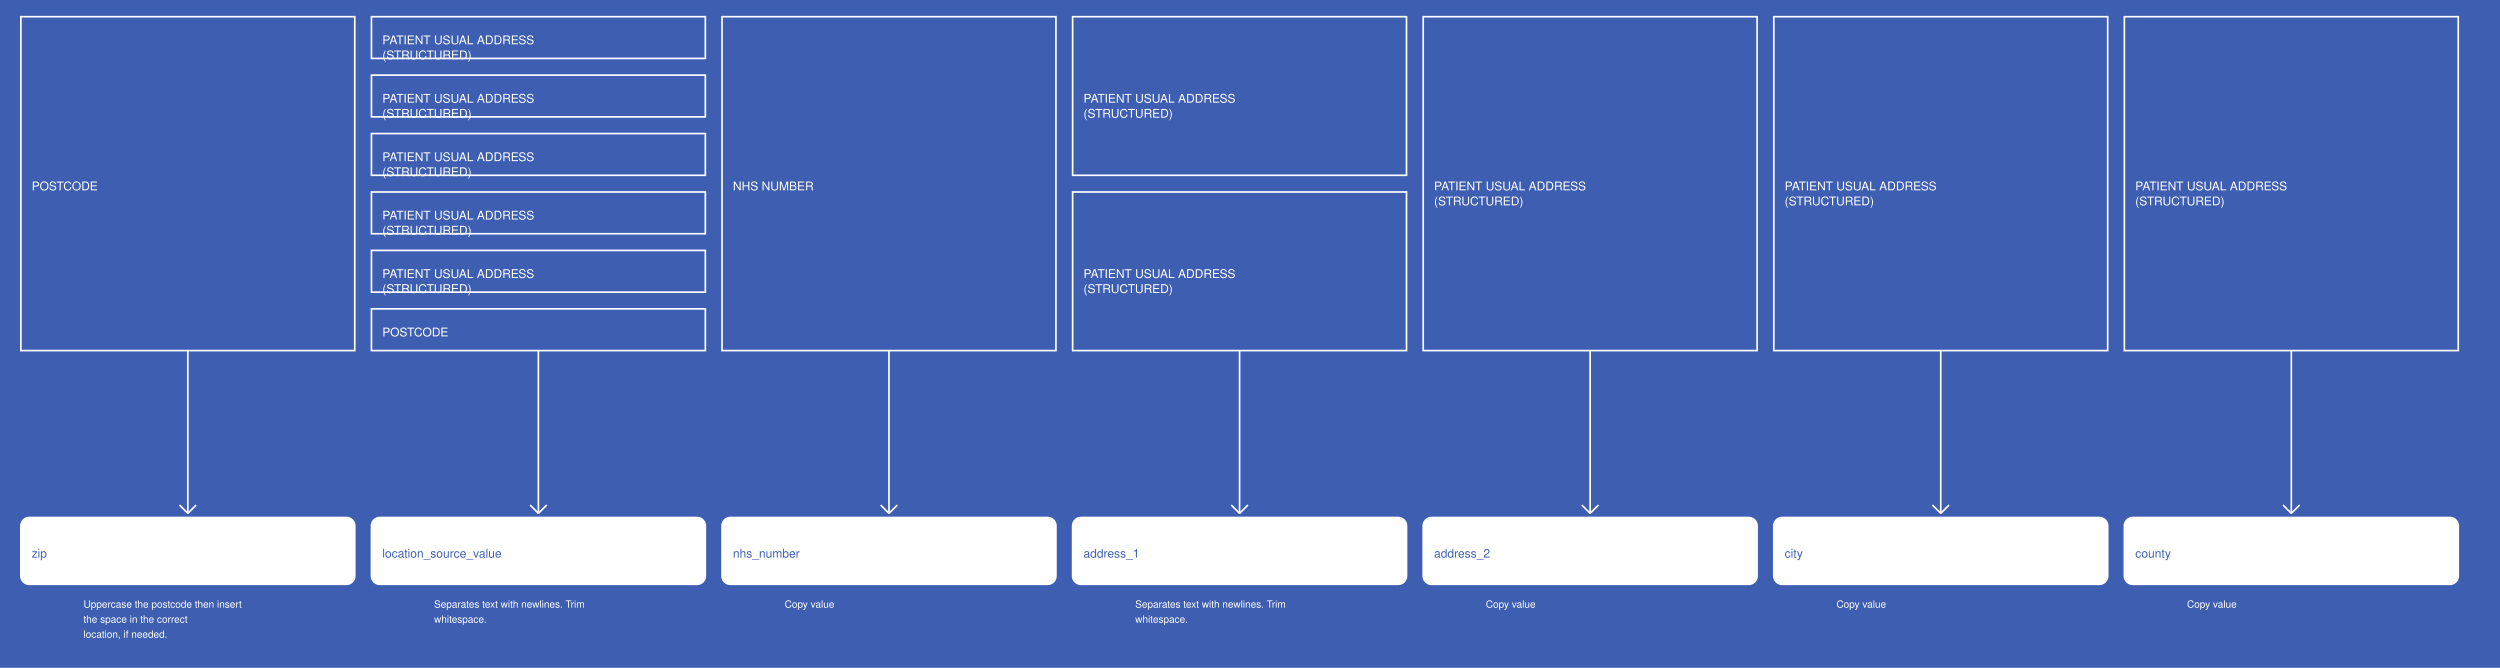
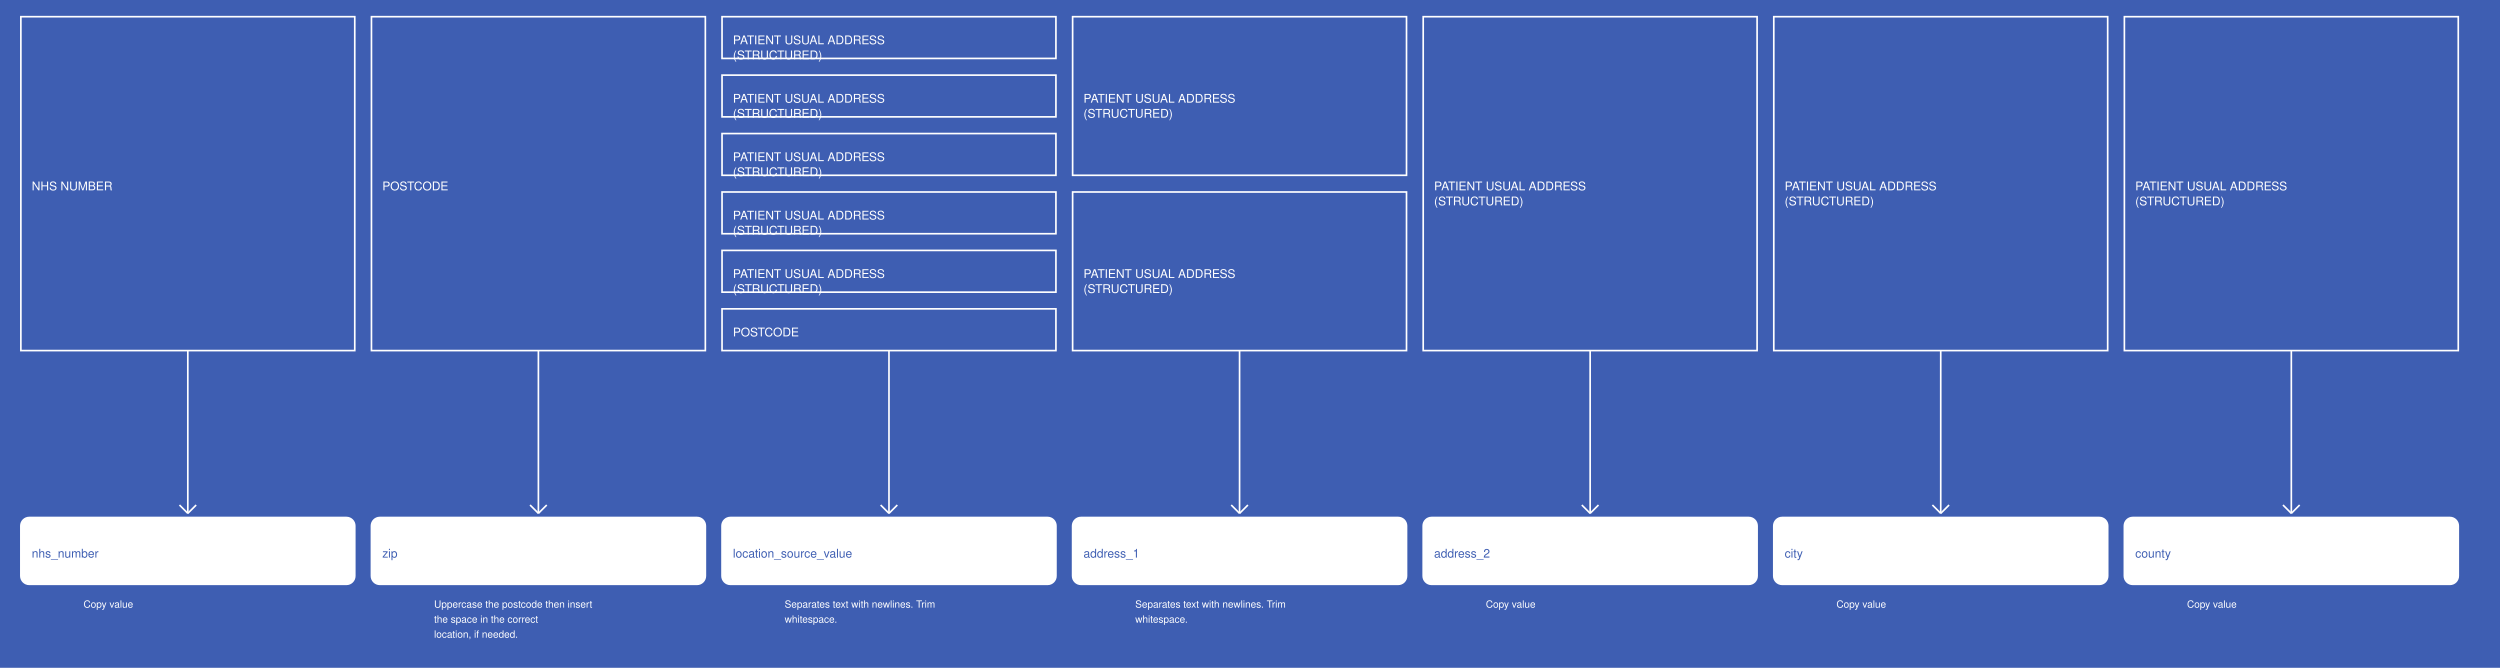
<svg xmlns="http://www.w3.org/2000/svg" width="2995" height="800">
  <rect width="100%" height="100%" fill="#3E5EB2" />
  <g>
    <rect x="25" y="20" width="400" height="400" fill="#3E5EB2" stroke="white" stroke-width="2" />
-     <text x="38" y="228" fill="white" font-family="Helvetica" font-size="1.2em" text-anchor="start">POSTCODE</text>
+     <text x="38" y="228" fill="white" font-family="Helvetica" font-size="1.2em" text-anchor="start">NHS NUMBER</text>
  </g>
  <g>
    <line x1="225" y1="420" x2="225" y2="615" stroke="white" stroke-width="2" />
    <line x1="215" y1="605" x2="225" y2="615" stroke="white" stroke-width="2" />
    <line x1="235" y1="605" x2="225" y2="615" stroke="white" stroke-width="2" />
-     <text x="100" y="728" fill="white" font-size="1em" font-family="Helvetica">Uppercase the postcode then insert</text>
-     <text x="100" y="746" fill="white" font-size="1em" font-family="Helvetica">the space in the correct</text>
-     <text x="100" y="764" fill="white" font-size="1em" font-family="Helvetica">location, if needed.</text>
+     <text x="100" y="728" fill="white" font-size="1em" font-family="Helvetica">Copy value</text>
  </g>
  <g>
    <rect x="25" y="620" width="400" height="80" fill="white" stroke="white" stroke-width="2" rx="10" />
-     <text x="38" y="668" fill="#3E5EB2" font-family="Helvetica" font-size="1.2em" text-anchor="start">zip</text>
+     <text x="38" y="668" fill="#3E5EB2" font-family="Helvetica" font-size="1.2em" text-anchor="start">nhs_number</text>
  </g>
  <g>
-     <rect x="445" y="20" width="400" height="50" fill="#3E5EB2" stroke="white" stroke-width="2" />
-     <text x="458" y="53" fill="white" font-family="Helvetica" font-size="1.2em" text-anchor="start">PATIENT USUAL ADDRESS</text>
-     <text x="458" y="71" fill="white" font-family="Helvetica" font-size="1.2em" text-anchor="start">(STRUCTURED)</text>
-   </g>
-   <g>
-     <rect x="445" y="90" width="400" height="50" fill="#3E5EB2" stroke="white" stroke-width="2" />
-     <text x="458" y="123" fill="white" font-family="Helvetica" font-size="1.2em" text-anchor="start">PATIENT USUAL ADDRESS</text>
-     <text x="458" y="141" fill="white" font-family="Helvetica" font-size="1.2em" text-anchor="start">(STRUCTURED)</text>
-   </g>
-   <g>
-     <rect x="445" y="160" width="400" height="50" fill="#3E5EB2" stroke="white" stroke-width="2" />
-     <text x="458" y="193" fill="white" font-family="Helvetica" font-size="1.2em" text-anchor="start">PATIENT USUAL ADDRESS</text>
-     <text x="458" y="211" fill="white" font-family="Helvetica" font-size="1.2em" text-anchor="start">(STRUCTURED)</text>
-   </g>
-   <g>
-     <rect x="445" y="230" width="400" height="50" fill="#3E5EB2" stroke="white" stroke-width="2" />
-     <text x="458" y="263" fill="white" font-family="Helvetica" font-size="1.2em" text-anchor="start">PATIENT USUAL ADDRESS</text>
-     <text x="458" y="281" fill="white" font-family="Helvetica" font-size="1.2em" text-anchor="start">(STRUCTURED)</text>
-   </g>
-   <g>
-     <rect x="445" y="300" width="400" height="50" fill="#3E5EB2" stroke="white" stroke-width="2" />
-     <text x="458" y="333" fill="white" font-family="Helvetica" font-size="1.2em" text-anchor="start">PATIENT USUAL ADDRESS</text>
-     <text x="458" y="351" fill="white" font-family="Helvetica" font-size="1.2em" text-anchor="start">(STRUCTURED)</text>
-   </g>
-   <g>
-     <rect x="445" y="370" width="400" height="50" fill="#3E5EB2" stroke="white" stroke-width="2" />
-     <text x="458" y="403" fill="white" font-family="Helvetica" font-size="1.2em" text-anchor="start">POSTCODE</text>
+     <rect x="445" y="20" width="400" height="400" fill="#3E5EB2" stroke="white" stroke-width="2" />
+     <text x="458" y="228" fill="white" font-family="Helvetica" font-size="1.2em" text-anchor="start">POSTCODE</text>
  </g>
  <g>
    <line x1="645" y1="420" x2="645" y2="615" stroke="white" stroke-width="2" />
    <line x1="635" y1="605" x2="645" y2="615" stroke="white" stroke-width="2" />
    <line x1="655" y1="605" x2="645" y2="615" stroke="white" stroke-width="2" />
-     <text x="520" y="728" fill="white" font-size="1em" font-family="Helvetica">Separates text with newlines. Trim</text>
-     <text x="520" y="746" fill="white" font-size="1em" font-family="Helvetica">whitespace.</text>
+     <text x="520" y="728" fill="white" font-size="1em" font-family="Helvetica">Uppercase the postcode then insert</text>
+     <text x="520" y="746" fill="white" font-size="1em" font-family="Helvetica">the space in the correct</text>
+     <text x="520" y="764" fill="white" font-size="1em" font-family="Helvetica">location, if needed.</text>
  </g>
  <g>
    <rect x="445" y="620" width="400" height="80" fill="white" stroke="white" stroke-width="2" rx="10" />
-     <text x="458" y="668" fill="#3E5EB2" font-family="Helvetica" font-size="1.2em" text-anchor="start">location_source_value</text>
+     <text x="458" y="668" fill="#3E5EB2" font-family="Helvetica" font-size="1.2em" text-anchor="start">zip</text>
  </g>
  <g>
-     <rect x="865" y="20" width="400" height="400" fill="#3E5EB2" stroke="white" stroke-width="2" />
-     <text x="878" y="228" fill="white" font-family="Helvetica" font-size="1.2em" text-anchor="start">NHS NUMBER</text>
+     <rect x="865" y="20" width="400" height="50" fill="#3E5EB2" stroke="white" stroke-width="2" />
+     <text x="878" y="53" fill="white" font-family="Helvetica" font-size="1.2em" text-anchor="start">PATIENT USUAL ADDRESS</text>
+     <text x="878" y="71" fill="white" font-family="Helvetica" font-size="1.2em" text-anchor="start">(STRUCTURED)</text>
+   </g>
+   <g>
+     <rect x="865" y="90" width="400" height="50" fill="#3E5EB2" stroke="white" stroke-width="2" />
+     <text x="878" y="123" fill="white" font-family="Helvetica" font-size="1.2em" text-anchor="start">PATIENT USUAL ADDRESS</text>
+     <text x="878" y="141" fill="white" font-family="Helvetica" font-size="1.2em" text-anchor="start">(STRUCTURED)</text>
+   </g>
+   <g>
+     <rect x="865" y="160" width="400" height="50" fill="#3E5EB2" stroke="white" stroke-width="2" />
+     <text x="878" y="193" fill="white" font-family="Helvetica" font-size="1.2em" text-anchor="start">PATIENT USUAL ADDRESS</text>
+     <text x="878" y="211" fill="white" font-family="Helvetica" font-size="1.2em" text-anchor="start">(STRUCTURED)</text>
+   </g>
+   <g>
+     <rect x="865" y="230" width="400" height="50" fill="#3E5EB2" stroke="white" stroke-width="2" />
+     <text x="878" y="263" fill="white" font-family="Helvetica" font-size="1.2em" text-anchor="start">PATIENT USUAL ADDRESS</text>
+     <text x="878" y="281" fill="white" font-family="Helvetica" font-size="1.2em" text-anchor="start">(STRUCTURED)</text>
+   </g>
+   <g>
+     <rect x="865" y="300" width="400" height="50" fill="#3E5EB2" stroke="white" stroke-width="2" />
+     <text x="878" y="333" fill="white" font-family="Helvetica" font-size="1.2em" text-anchor="start">PATIENT USUAL ADDRESS</text>
+     <text x="878" y="351" fill="white" font-family="Helvetica" font-size="1.2em" text-anchor="start">(STRUCTURED)</text>
+   </g>
+   <g>
+     <rect x="865" y="370" width="400" height="50" fill="#3E5EB2" stroke="white" stroke-width="2" />
+     <text x="878" y="403" fill="white" font-family="Helvetica" font-size="1.2em" text-anchor="start">POSTCODE</text>
  </g>
  <g>
    <line x1="1065" y1="420" x2="1065" y2="615" stroke="white" stroke-width="2" />
    <line x1="1055" y1="605" x2="1065" y2="615" stroke="white" stroke-width="2" />
    <line x1="1075" y1="605" x2="1065" y2="615" stroke="white" stroke-width="2" />
-     <text x="940" y="728" fill="white" font-size="1em" font-family="Helvetica">Copy value</text>
+     <text x="940" y="728" fill="white" font-size="1em" font-family="Helvetica">Separates text with newlines. Trim</text>
+     <text x="940" y="746" fill="white" font-size="1em" font-family="Helvetica">whitespace.</text>
  </g>
  <g>
    <rect x="865" y="620" width="400" height="80" fill="white" stroke="white" stroke-width="2" rx="10" />
-     <text x="878" y="668" fill="#3E5EB2" font-family="Helvetica" font-size="1.2em" text-anchor="start">nhs_number</text>
+     <text x="878" y="668" fill="#3E5EB2" font-family="Helvetica" font-size="1.2em" text-anchor="start">location_source_value</text>
  </g>
  <g>
    <rect x="1285" y="20" width="400" height="190" fill="#3E5EB2" stroke="white" stroke-width="2" />
    <text x="1298" y="123" fill="white" font-family="Helvetica" font-size="1.2em" text-anchor="start">PATIENT USUAL ADDRESS</text>
    <text x="1298" y="141" fill="white" font-family="Helvetica" font-size="1.2em" text-anchor="start">(STRUCTURED)</text>
  </g>
  <g>
    <rect x="1285" y="230" width="400" height="190" fill="#3E5EB2" stroke="white" stroke-width="2" />
    <text x="1298" y="333" fill="white" font-family="Helvetica" font-size="1.2em" text-anchor="start">PATIENT USUAL ADDRESS</text>
    <text x="1298" y="351" fill="white" font-family="Helvetica" font-size="1.2em" text-anchor="start">(STRUCTURED)</text>
  </g>
  <g>
    <line x1="1485" y1="420" x2="1485" y2="615" stroke="white" stroke-width="2" />
    <line x1="1475" y1="605" x2="1485" y2="615" stroke="white" stroke-width="2" />
    <line x1="1495" y1="605" x2="1485" y2="615" stroke="white" stroke-width="2" />
    <text x="1360" y="728" fill="white" font-size="1em" font-family="Helvetica">Separates text with newlines. Trim</text>
    <text x="1360" y="746" fill="white" font-size="1em" font-family="Helvetica">whitespace.</text>
  </g>
  <g>
    <rect x="1285" y="620" width="400" height="80" fill="white" stroke="white" stroke-width="2" rx="10" />
    <text x="1298" y="668" fill="#3E5EB2" font-family="Helvetica" font-size="1.2em" text-anchor="start">address_1</text>
  </g>
  <g>
    <rect x="1705" y="20" width="400" height="400" fill="#3E5EB2" stroke="white" stroke-width="2" />
    <text x="1718" y="228" fill="white" font-family="Helvetica" font-size="1.2em" text-anchor="start">PATIENT USUAL ADDRESS</text>
    <text x="1718" y="246" fill="white" font-family="Helvetica" font-size="1.2em" text-anchor="start">(STRUCTURED)</text>
  </g>
  <g>
    <line x1="1905" y1="420" x2="1905" y2="615" stroke="white" stroke-width="2" />
    <line x1="1895" y1="605" x2="1905" y2="615" stroke="white" stroke-width="2" />
    <line x1="1915" y1="605" x2="1905" y2="615" stroke="white" stroke-width="2" />
    <text x="1780" y="728" fill="white" font-size="1em" font-family="Helvetica">Copy value</text>
  </g>
  <g>
    <rect x="1705" y="620" width="400" height="80" fill="white" stroke="white" stroke-width="2" rx="10" />
    <text x="1718" y="668" fill="#3E5EB2" font-family="Helvetica" font-size="1.2em" text-anchor="start">address_2</text>
  </g>
  <g>
    <rect x="2125" y="20" width="400" height="400" fill="#3E5EB2" stroke="white" stroke-width="2" />
    <text x="2138" y="228" fill="white" font-family="Helvetica" font-size="1.2em" text-anchor="start">PATIENT USUAL ADDRESS</text>
    <text x="2138" y="246" fill="white" font-family="Helvetica" font-size="1.2em" text-anchor="start">(STRUCTURED)</text>
  </g>
  <g>
    <line x1="2325" y1="420" x2="2325" y2="615" stroke="white" stroke-width="2" />
    <line x1="2315" y1="605" x2="2325" y2="615" stroke="white" stroke-width="2" />
    <line x1="2335" y1="605" x2="2325" y2="615" stroke="white" stroke-width="2" />
    <text x="2200" y="728" fill="white" font-size="1em" font-family="Helvetica">Copy value</text>
  </g>
  <g>
    <rect x="2125" y="620" width="400" height="80" fill="white" stroke="white" stroke-width="2" rx="10" />
    <text x="2138" y="668" fill="#3E5EB2" font-family="Helvetica" font-size="1.2em" text-anchor="start">city</text>
  </g>
  <g>
    <rect x="2545" y="20" width="400" height="400" fill="#3E5EB2" stroke="white" stroke-width="2" />
    <text x="2558" y="228" fill="white" font-family="Helvetica" font-size="1.2em" text-anchor="start">PATIENT USUAL ADDRESS</text>
    <text x="2558" y="246" fill="white" font-family="Helvetica" font-size="1.2em" text-anchor="start">(STRUCTURED)</text>
  </g>
  <g>
    <line x1="2745" y1="420" x2="2745" y2="615" stroke="white" stroke-width="2" />
    <line x1="2735" y1="605" x2="2745" y2="615" stroke="white" stroke-width="2" />
    <line x1="2755" y1="605" x2="2745" y2="615" stroke="white" stroke-width="2" />
    <text x="2620" y="728" fill="white" font-size="1em" font-family="Helvetica">Copy value</text>
  </g>
  <g>
    <rect x="2545" y="620" width="400" height="80" fill="white" stroke="white" stroke-width="2" rx="10" />
    <text x="2558" y="668" fill="#3E5EB2" font-family="Helvetica" font-size="1.2em" text-anchor="start">county</text>
  </g>
</svg>
